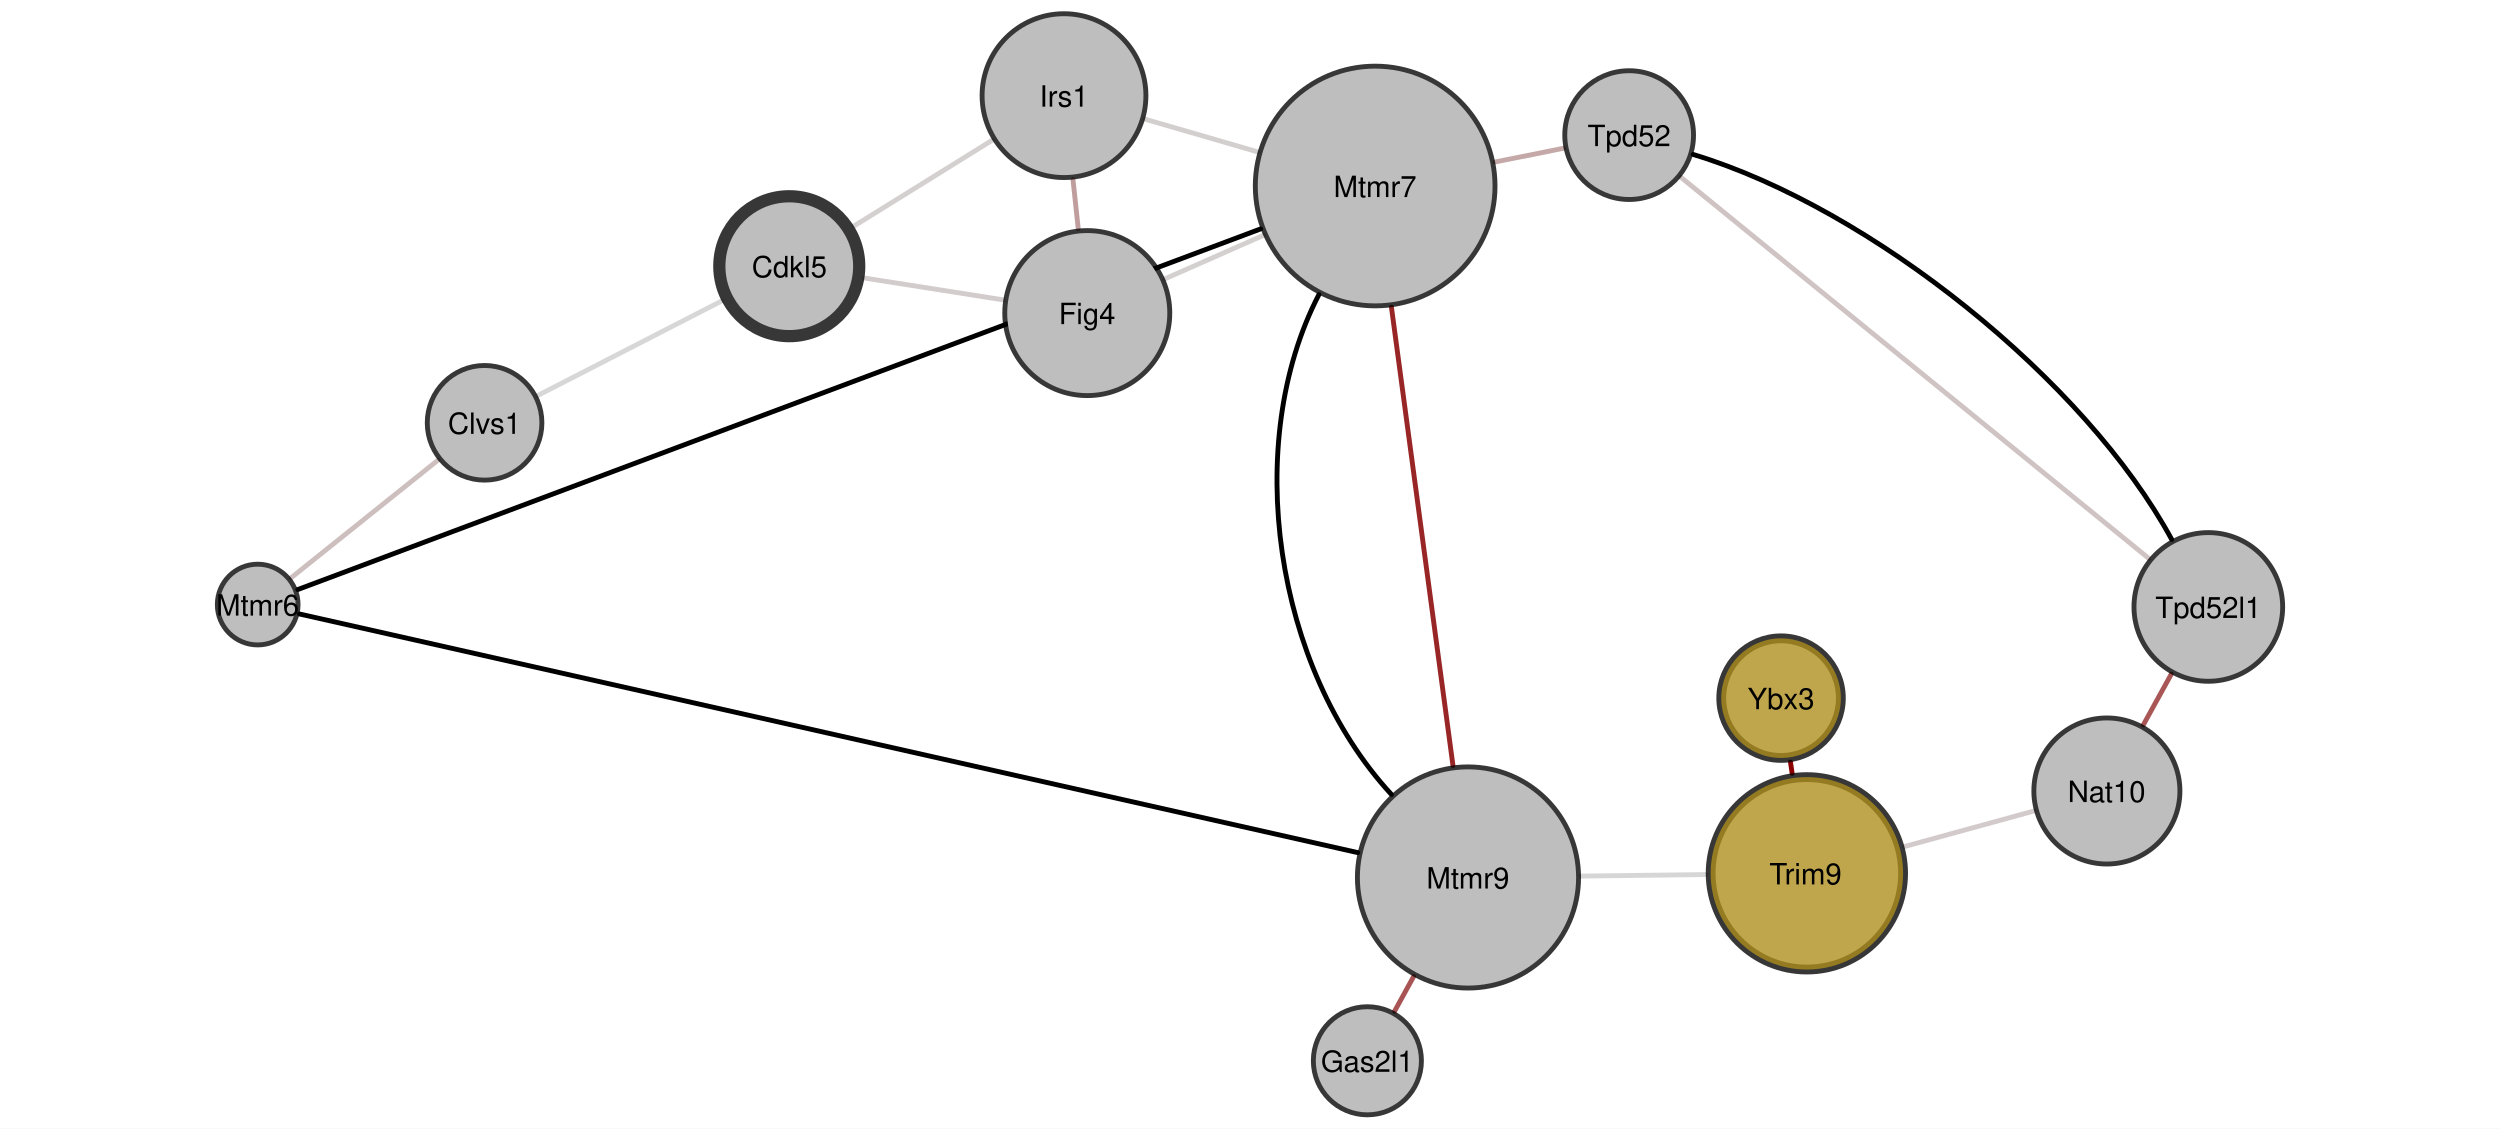
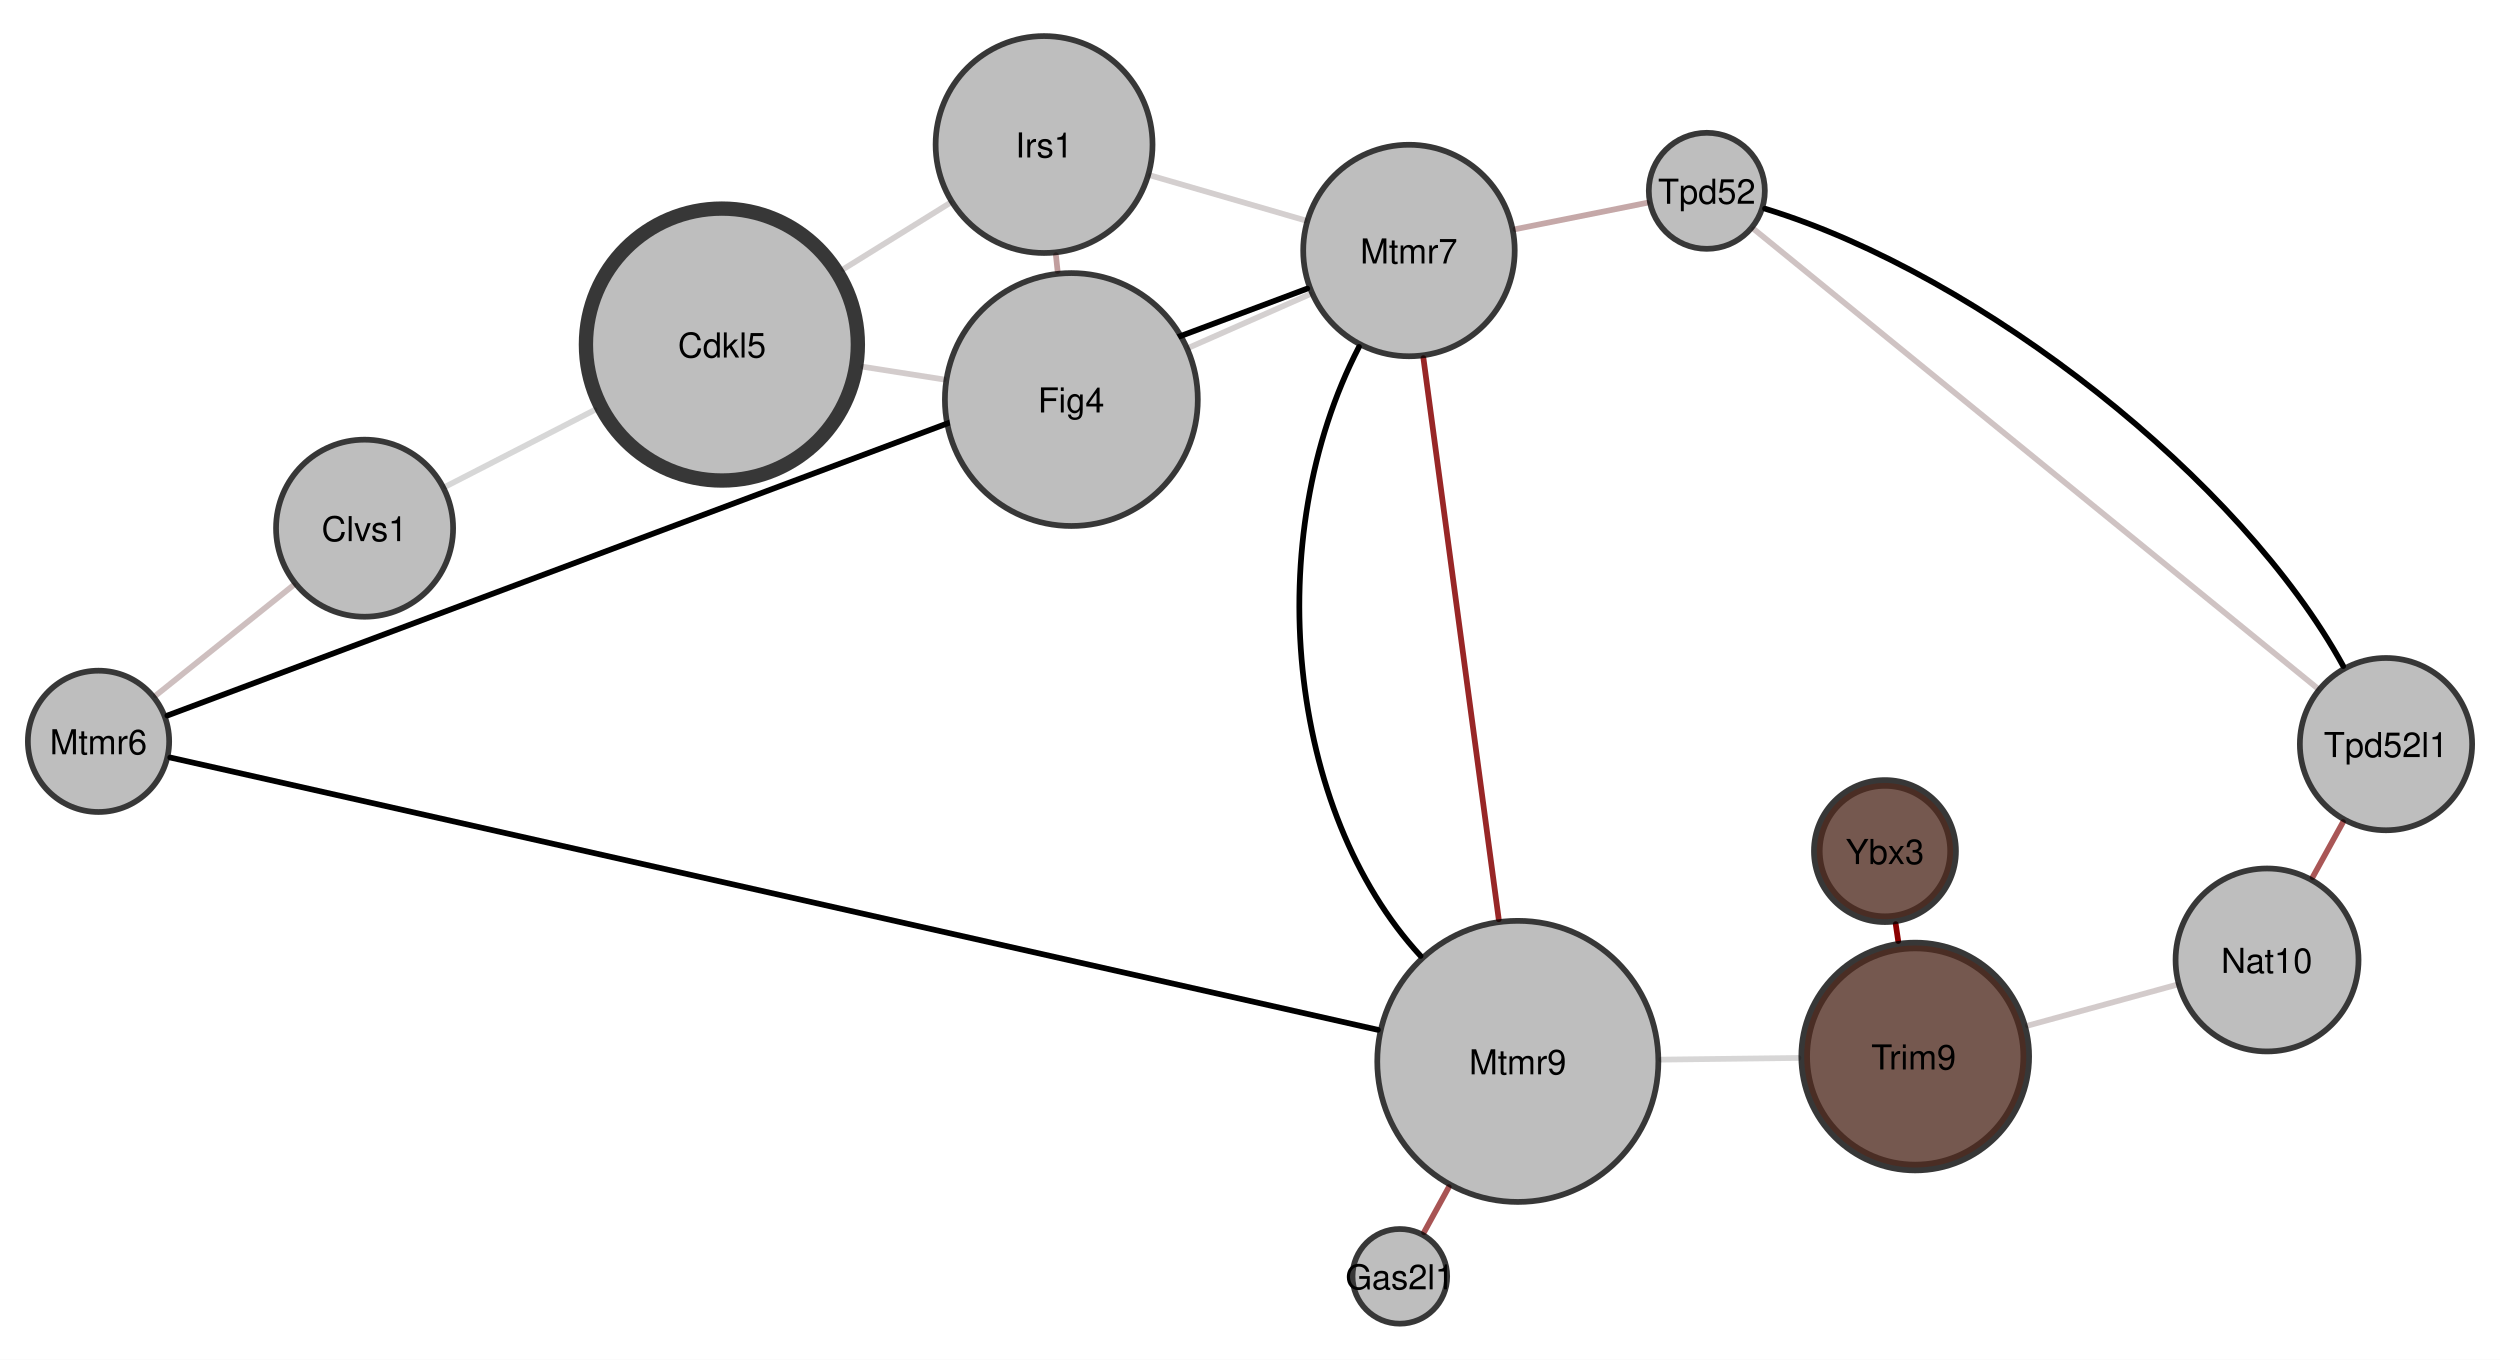
- <svg xmlns="http://www.w3.org/2000/svg" version="1.1" baseProfile="full" x="0px" y="0px" width="1513px" height="683px" viewBox="0 0 1513 683">
+ <svg xmlns="http://www.w3.org/2000/svg" version="1.1" baseProfile="full" x="0px" y="0px" width="877px" height="477px" viewBox="0 0 877 477">
  <g stroke-linejoin="miter" stroke-dashoffset="0" stroke-dasharray="none" stroke-width="1" stroke-miterlimit="10" stroke-linecap="square">
    <g fill-opacity="1" fill-rule="nonzero" stroke="none" fill="#ffffff">
-       <path d="M 0 0 L 1513 0 L 1513 683 L 0 683 L 0 0 z" />
-     </g>
-     <g transform="matrix(1.480284, 0, 0, 1.480284, 811.2319, 322.6673)">
+       <path d="M 0 0 L 877 0 L 877 477 L 0 477 L 0 0 z" />
+     </g>
+     <g transform="matrix(1.006212, 0, 0, 1.006212, 479.9776, 230.6885)">
      <g stroke-linejoin="round" stroke-width="2" stroke-linecap="round" fill="none" stroke-opacity="0.631" stroke="#bbb3b3">
-         <path d="M -33.818 -155.874 L -79.897 -169.257" />
-       </g>
-     </g>
-     <g transform="matrix(1.480284, 0, 0, 1.480284, 811.2319, 322.6673)">
+         <path d="M -22.165 -152.49 L -75.746 -168.051" />
+       </g>
+     </g>
+     <g transform="matrix(1.006212, 0, 0, 1.006212, 479.9776, 230.6885)">
      <g stroke-linejoin="round" stroke-width="2" stroke-linecap="round" fill="none" stroke-opacity="0.741" stroke="#ac7d7d">
-         <path d="M -107.199 -124.506 L -109.347 -144.584" />
-       </g>
-     </g>
-     <g transform="matrix(1.480284, 0, 0, 1.480284, 811.2319, 322.6673)">
+         <path d="M -108.3 -134.8 L -108.887 -140.286" />
+       </g>
+     </g>
+     <g transform="matrix(1.006212, 0, 0, 1.006212, 479.9776, 230.6885)">
      <g stroke-linejoin="round" stroke-width="2" stroke-linecap="round" fill="none" stroke-opacity="0.627" stroke="#bbb5b5">
-         <path d="M -198.918 -125.543 L -142.315 -160.685" />
-       </g>
-     </g>
-     <g transform="matrix(1.480284, 0, 0, 1.480284, 811.2319, 322.6673)">
+         <path d="M -182.941 -135.462 L -145.988 -158.405" />
+       </g>
+     </g>
+     <g transform="matrix(1.006212, 0, 0, 1.006212, 479.9776, 230.6885)">
+       <g stroke-linejoin="round" stroke-width="2" stroke-linecap="round" fill="none" stroke-opacity="0.639" stroke="#baafaf">
+         <path d="M -148.04 -96.979 L -176.04 -101.384" />
+       </g>
+     </g>
+     <g transform="matrix(1.006212, 0, 0, 1.006212, 479.9776, 230.6885)">
+       <g stroke-linejoin="round" stroke-width="2" stroke-linecap="round" fill="none" stroke-opacity="0.627" stroke="#bbb5b5">
+         <path d="M -20.443 -126.638 L -62.26 -108.178" />
+       </g>
+     </g>
+     <g transform="matrix(1.006212, 0, 0, 1.006212, 479.9776, 230.6885)">
+       <g stroke-linejoin="round" stroke-width="2" stroke-linecap="round" fill="none" stroke-opacity="0.671" stroke="#b6a0a0">
+         <path d="M -374.78 -25.192 L -422.663 13.166" />
+       </g>
+     </g>
+     <g transform="matrix(1.006212, 0, 0, 1.006212, 479.9776, 230.6885)">
      <g stroke-linejoin="round" stroke-width="2" stroke-linecap="round" fill="none" stroke-opacity="0.608" stroke="#bebebe">
-         <path d="M -328.177 -56.285 L -252.996 -94.925" />
-       </g>
-     </g>
-     <g transform="matrix(1.480284, 0, 0, 1.480284, 811.2319, 322.6673)">
-       <g stroke-linejoin="round" stroke-width="2" stroke-linecap="round" fill="none" stroke-opacity="0.639" stroke="#baafaf">
-         <path d="M -137.813 -95.37 L -194.618 -104.307" />
-       </g>
-     </g>
-     <g transform="matrix(1.480284, 0, 0, 1.480284, 811.2319, 322.6673)">
-       <g stroke-linejoin="round" stroke-width="2" stroke-linecap="round" fill="none" stroke-opacity="0.671" stroke="#b6a0a0">
-         <path d="M -368.98 -29.839 L -429.009 18.25" />
-       </g>
-     </g>
-     <g transform="matrix(1.480284, 0, 0, 1.480284, 811.2319, 322.6673)">
-       <g stroke-linejoin="round" stroke-width="2" stroke-linecap="round" fill="none" stroke-opacity="0.627" stroke="#bbb5b5">
-         <path d="M -31.543 -121.738 L -71.731 -103.997" />
-       </g>
-     </g>
-     <g transform="matrix(1.480284, 0, 0, 1.480284, 811.2319, 322.6673)">
-       <g stroke-linejoin="round" stroke-width="2" stroke-linecap="round" fill="none" stroke-opacity="1" stroke="#000000">
-         <path d="M -425.596 33.041 L 7.072 130.607" />
-       </g>
-     </g>
-     <g transform="matrix(1.480284, 0, 0, 1.480284, 811.2319, 322.6673)">
-       <g stroke-linejoin="round" stroke-width="2" stroke-linecap="round" fill="none" stroke-opacity="1" stroke="#000000">
-         <path d="M -426.279 23.053 L -32.625 -124.392" />
-       </g>
-     </g>
-     <g transform="matrix(1.480284, 0, 0, 1.480284, 811.2319, 322.6673)">
+         <path d="M -321.567 -59.683 L -269.722 -86.329" />
+       </g>
+     </g>
+     <g transform="matrix(1.006212, 0, 0, 1.006212, 479.9776, 230.6885)">
+       <g stroke-linejoin="round" stroke-width="2" stroke-linecap="round" fill="none" stroke-opacity="1" stroke="#000000">
+         <path d="M -3.222 -108.309 C -37.859 -41.463 -28.244 53.598 18.253 104.016" />
+       </g>
+     </g>
+     <g transform="matrix(1.006212, 0, 0, 1.006212, 479.9776, 230.6885)">
+       <g stroke-linejoin="round" stroke-width="2" stroke-linecap="round" fill="none" stroke-opacity="0.722" stroke="#af8787">
+         <path d="M 51.326 -149.37 L 97.228 -158.568" />
+       </g>
+     </g>
+     <g transform="matrix(1.006212, 0, 0, 1.006212, 479.9776, 230.6885)">
+       <g stroke-linejoin="round" stroke-width="2" stroke-linecap="round" fill="none" stroke-opacity="1" stroke="#000000">
+         <path d="M -418.664 20.201 L -21.262 -128.648" />
+       </g>
+     </g>
+     <g transform="matrix(1.006212, 0, 0, 1.006212, 479.9776, 230.6885)">
+       <g stroke-linejoin="round" stroke-width="2" stroke-linecap="round" fill="none" stroke-opacity="0.945" stroke="#921a1a">
+         <path d="M 45.497 91.216 L 19.237 -104.4" />
+       </g>
+     </g>
+     <g transform="matrix(1.006212, 0, 0, 1.006212, 479.9776, 230.6885)">
+       <g stroke-linejoin="round" stroke-width="2" stroke-linecap="round" fill="none" stroke-opacity="1" stroke="#000000">
+         <path d="M -417.664 34.83 L 3.374 129.773" />
+       </g>
+     </g>
+     <g transform="matrix(1.006212, 0, 0, 1.006212, 479.9776, 230.6885)">
      <g stroke-linejoin="round" stroke-width="2" stroke-linecap="round" fill="none" stroke-opacity="0.663" stroke="#b7a4a4">
-         <path d="M 139.221 -145.485 L 330.489 10.336" />
-       </g>
-     </g>
-     <g transform="matrix(1.480284, 0, 0, 1.480284, 811.2319, 322.6673)">
-       <g stroke-linejoin="round" stroke-width="2" stroke-linecap="round" fill="none" stroke-opacity="1" stroke="#000000">
-         <path d="M 339.857 2.571 C 304.639 -62.342 217.036 -132.814 144.191 -154.834" />
-       </g>
-     </g>
-     <g transform="matrix(1.480284, 0, 0, 1.480284, 811.2319, 322.6673)">
-       <g stroke-linejoin="round" stroke-width="2" stroke-linecap="round" fill="none" stroke-opacity="0.722" stroke="#af8787">
-         <path d="M 63.224 -151.754 L 91.256 -157.371" />
-       </g>
-     </g>
-     <g transform="matrix(1.480284, 0, 0, 1.480284, 811.2319, 322.6673)">
-       <g stroke-linejoin="round" stroke-width="2" stroke-linecap="round" fill="none" stroke-opacity="1" stroke="#000000">
-         <path d="M -8.805 -97.535 C -40.358 -36.639 -27.094 54.845 20.822 106.802" />
-       </g>
-     </g>
-     <g transform="matrix(1.480284, 0, 0, 1.480284, 811.2319, 322.6673)">
-       <g stroke-linejoin="round" stroke-width="2" stroke-linecap="round" fill="none" stroke-opacity="0.945" stroke="#921a1a">
-         <path d="M 46.001 94.973 L 20.851 -92.374" />
-       </g>
-     </g>
-     <g transform="matrix(1.480284, 0, 0, 1.480284, 811.2319, 322.6673)">
+         <path d="M 134.499 -149.331 L 330.771 10.566" />
+       </g>
+     </g>
+     <g transform="matrix(1.006212, 0, 0, 1.006212, 479.9776, 230.6885)">
+       <g stroke-linejoin="round" stroke-width="2" stroke-linecap="round" fill="none" stroke-opacity="1" stroke="#000000">
+         <path d="M 339.919 2.951 C 304.413 -61.86 214.161 -133.255 138.335 -156.514" />
+       </g>
+     </g>
+     <g transform="matrix(1.006212, 0, 0, 1.006212, 479.9776, 230.6885)">
+       <g stroke-linejoin="round" stroke-width="2" stroke-linecap="round" fill="none" stroke-opacity="0.643" stroke="#baaeae">
+         <path d="M 281.639 114.115 L 229.95 128.301" />
+       </g>
+     </g>
+     <g transform="matrix(1.006212, 0, 0, 1.006212, 479.9776, 230.6885)">
+       <g stroke-linejoin="round" stroke-width="2" stroke-linecap="round" fill="none" stroke-opacity="0.875" stroke="#9c3e3e">
+         <path d="M 329.233 76.604 L 339.851 57.338" />
+       </g>
+     </g>
+     <g transform="matrix(1.006212, 0, 0, 1.006212, 479.9776, 230.6885)">
      <g stroke-linejoin="round" stroke-width="2" stroke-linecap="round" fill="none" stroke-opacity="0.875" stroke="#9b3c3c">
-         <path d="M 29.915 181.28 L 22.129 195.466" />
-       </g>
-     </g>
-     <g transform="matrix(1.480284, 0, 0, 1.480284, 811.2319, 322.6673)">
+         <path d="M 28.091 184.603 L 19.437 200.371" />
+       </g>
+     </g>
+     <g transform="matrix(1.006212, 0, 0, 1.006212, 479.9776, 230.6885)">
      <g stroke-linejoin="round" stroke-width="2" stroke-linecap="round" fill="none" stroke-opacity="0.612" stroke="#bdbcbc">
-         <path d="M 98.356 140.205 L 149.362 139.579" />
-       </g>
-     </g>
-     <g transform="matrix(1.480284, 0, 0, 1.480284, 811.2319, 322.6673)">
+         <path d="M 102.146 140.158 L 150 139.572" />
+       </g>
+     </g>
+     <g transform="matrix(1.006212, 0, 0, 1.006212, 479.9776, 230.6885)">
      <g stroke-linejoin="round" stroke-width="2" stroke-linecap="round" fill="none" stroke-opacity="1" stroke="#8b0000">
-         <path d="M 184 93.615 L 184.672 98.174" />
-       </g>
-     </g>
-     <g transform="matrix(1.480284, 0, 0, 1.480284, 811.2319, 322.6673)">
-       <g stroke-linejoin="round" stroke-width="2" stroke-linecap="round" fill="none" stroke-opacity="0.643" stroke="#baaeae">
-         <path d="M 283.601 113.576 L 230.565 128.132" />
-       </g>
-     </g>
-     <g transform="matrix(1.480284, 0, 0, 1.480284, 811.2319, 322.6673)">
-       <g stroke-linejoin="round" stroke-width="2" stroke-linecap="round" fill="none" stroke-opacity="0.875" stroke="#9c3e3e">
-         <path d="M 328.25 78.387 L 339.675 57.656" />
-       </g>
-     </g>
-     <g transform="matrix(1.480284, 0, 0, 1.480284, 811.2319, 322.6673)">
-       <g stroke-linejoin="round" stroke-width="4" stroke-linecap="round" fill="none" stroke-opacity="0.784" stroke="#000000">
-         <path d="M -80.529 -178.876 C -80.529 -160.934 -95.073 -146.389 -113.016 -146.389 C -130.958 -146.389 -145.503 -160.934 -145.503 -178.876 C -145.503 -196.818 -130.958 -211.363 -113.016 -211.363 C -95.073 -211.363 -80.529 -196.818 -80.529 -178.876 z" />
-       </g>
-     </g>
-     <g transform="matrix(1.480284, 0, 0, 1.480284, 811.2319, 322.6673)">
-       <g fill-opacity="1" fill-rule="nonzero" stroke="none" fill="#bebebe">
-         <path d="M -80.529 -178.876 C -80.529 -160.934 -95.073 -146.389 -113.016 -146.389 C -130.958 -146.389 -145.503 -160.934 -145.503 -178.876 C -145.503 -196.818 -130.958 -211.363 -113.016 -211.363 C -95.073 -211.363 -80.529 -196.818 -80.529 -178.876 z" />
-       </g>
-     </g>
-     <g transform="matrix(1.480284, 0, 0, 1.480284, 629.1311, 64.56788)">
+         <path d="M 183.898 92.921 L 184.765 98.805" />
+       </g>
+     </g>
+     <g transform="matrix(1.006212, 0, 0, 1.006212, 479.9776, 230.6885)">
+       <g stroke-linejoin="round" stroke-width="4" stroke-linecap="round" fill="none" stroke-opacity="0.784" stroke="#000000">
+         <path d="M -76.206 -178.876 C -76.206 -158.546 -92.686 -142.066 -113.016 -142.066 C -133.345 -142.066 -149.825 -158.546 -149.825 -178.876 C -149.825 -199.205 -133.345 -215.686 -113.016 -215.686 C -92.686 -215.686 -76.206 -199.205 -76.206 -178.876 z" />
+       </g>
+     </g>
+     <g transform="matrix(1.006212, 0, 0, 1.006212, 479.9776, 230.6885)">
+       <g fill-opacity="1" fill-rule="nonzero" stroke="none" fill="#bebebe">
+         <path d="M -76.206 -178.876 C -76.206 -158.546 -92.686 -142.066 -113.016 -142.066 C -133.345 -142.066 -149.825 -158.546 -149.825 -178.876 C -149.825 -199.205 -133.345 -215.686 -113.016 -215.686 C -92.686 -215.686 -76.206 -199.205 -76.206 -178.876 z" />
+       </g>
+     </g>
+     <g transform="matrix(1.006212, 0, 0, 1.006212, 356.1959, 55.24723)">
      <text fill-opacity="1" font-style="normal" font-family="Helvetica" font-weight="normal" stroke="none" fill="#000000" font-size="12" x="0" y="0">Irs1</text>
    </g>
-     <g transform="matrix(1.480284, 0, 0, 1.480284, 811.2319, 322.6673)">
+     <g transform="matrix(1.006212, 0, 0, 1.006212, 479.9776, 230.6885)">
+       <g stroke-linejoin="round" stroke-width="4" stroke-linecap="round" fill="none" stroke-opacity="0.784" stroke="#000000">
+         <path d="M -60.421 -89.972 C -60.421 -66.178 -79.71 -46.888 -103.504 -46.888 C -127.299 -46.888 -146.588 -66.178 -146.588 -89.972 C -146.588 -113.767 -127.299 -133.056 -103.504 -133.056 C -79.71 -133.056 -60.421 -113.767 -60.421 -89.972 z" />
+       </g>
+     </g>
+     <g transform="matrix(1.006212, 0, 0, 1.006212, 479.9776, 230.6885)">
+       <g fill-opacity="1" fill-rule="nonzero" stroke="none" fill="#bebebe">
+         <path d="M -60.421 -89.972 C -60.421 -66.178 -79.71 -46.888 -103.504 -46.888 C -127.299 -46.888 -146.588 -66.178 -146.588 -89.972 C -146.588 -113.767 -127.299 -133.056 -103.504 -133.056 C -79.71 -133.056 -60.421 -113.767 -60.421 -89.972 z" />
+       </g>
+     </g>
+     <g transform="matrix(1.006212, 0, 0, 1.006212, 364.0859, 144.7031)">
+       <text fill-opacity="1" font-style="normal" font-family="Helvetica" font-weight="normal" stroke="none" fill="#000000" font-size="12" x="0" y="0">Fig4</text>
+     </g>
+     <g transform="matrix(1.006212, 0, 0, 1.006212, 479.9776, 230.6885)">
+       <g stroke-linejoin="round" stroke-width="4" stroke-linecap="round" fill="none" stroke-opacity="0.784" stroke="#000000">
+         <path d="M -320.043 -45.116 C -320.043 -28.621 -333.414 -15.249 -349.909 -15.249 C -366.404 -15.249 -379.776 -28.621 -379.776 -45.116 C -379.776 -61.611 -366.404 -74.982 -349.909 -74.982 C -333.414 -74.982 -320.043 -61.611 -320.043 -45.116 z" />
+       </g>
+     </g>
+     <g transform="matrix(1.006212, 0, 0, 1.006212, 479.9776, 230.6885)">
+       <g fill-opacity="1" fill-rule="nonzero" stroke="none" fill="#bebebe">
+         <path d="M -320.043 -45.116 C -320.043 -28.621 -333.414 -15.249 -349.909 -15.249 C -366.404 -15.249 -379.776 -28.621 -379.776 -45.116 C -379.776 -61.611 -366.404 -74.982 -349.909 -74.982 C -333.414 -74.982 -320.043 -61.611 -320.043 -45.116 z" />
+       </g>
+     </g>
+     <g transform="matrix(1.006212, 0, 0, 1.006212, 112.7983, 189.838)">
+       <text fill-opacity="1" font-style="normal" font-family="Helvetica" font-weight="normal" stroke="none" fill="#000000" font-size="12" x="0" y="0">Clvs1</text>
+     </g>
+     <g transform="matrix(1.006212, 0, 0, 1.006212, 479.9776, 230.6885)">
+       <g stroke-linejoin="round" stroke-width="4" stroke-linecap="round" fill="none" stroke-opacity="0.784" stroke="#000000">
+         <path d="M 50.064 -141.929 C 50.064 -122.121 34.007 -106.063 14.198 -106.063 C -5.61 -106.063 -21.668 -122.121 -21.668 -141.929 C -21.668 -161.738 -5.61 -177.795 14.198 -177.795 C 34.007 -177.795 50.064 -161.738 50.064 -141.929 z" />
+       </g>
+     </g>
+     <g transform="matrix(1.006212, 0, 0, 1.006212, 479.9776, 230.6885)">
+       <g fill-opacity="1" fill-rule="nonzero" stroke="none" fill="#bebebe">
+         <path d="M 50.064 -141.929 C 50.064 -122.121 34.007 -106.063 14.198 -106.063 C -5.61 -106.063 -21.668 -122.121 -21.668 -141.929 C -21.668 -161.738 -5.61 -177.795 14.198 -177.795 C 34.007 -177.795 50.064 -161.738 50.064 -141.929 z" />
+       </g>
+     </g>
+     <g transform="matrix(1.006212, 0, 0, 1.006212, 477.1605, 92.42297)">
+       <text fill-opacity="1" font-style="normal" font-family="Helvetica" font-weight="normal" stroke="none" fill="#000000" font-size="12" x="0" y="0">Mtmr7</text>
+     </g>
+     <g transform="matrix(1.006212, 0, 0, 1.006212, 479.9776, 230.6885)">
+       <g stroke-linejoin="round" stroke-width="4" stroke-linecap="round" fill="none" stroke-opacity="0.784" stroke="#000000">
+         <path d="M -419.036 29.191 C -419.036 42.243 -429.616 52.823 -442.667 52.823 C -455.718 52.823 -466.298 42.243 -466.298 29.191 C -466.298 16.14 -455.718 5.56 -442.667 5.56 C -429.616 5.56 -419.036 16.14 -419.036 29.191 z" />
+       </g>
+     </g>
+     <g transform="matrix(1.006212, 0, 0, 1.006212, 479.9776, 230.6885)">
+       <g fill-opacity="1" fill-rule="nonzero" stroke="none" fill="#bebebe">
+         <path d="M -419.036 29.191 C -419.036 42.243 -429.616 52.823 -442.667 52.823 C -455.718 52.823 -466.298 42.243 -466.298 29.191 C -466.298 16.14 -455.718 5.56 -442.667 5.56 C -429.616 5.56 -419.036 16.14 -419.036 29.191 z" />
+       </g>
+     </g>
+     <g transform="matrix(1.006212, 0, 0, 1.006212, 17.45684, 264.6068)">
+       <text fill-opacity="1" font-style="normal" font-family="Helvetica" font-weight="normal" stroke="none" fill="#000000" font-size="12" x="0" y="0">Mtmr6</text>
+     </g>
+     <g transform="matrix(1.006212, 0, 0, 1.006212, 479.9776, 230.6885)">
+       <g stroke-linejoin="round" stroke-width="4" stroke-linecap="round" fill="none" stroke-opacity="0.784" stroke="#000000">
+         <path d="M 137.269 -162.739 C 137.269 -152.12 128.66 -143.511 118.041 -143.511 C 107.422 -143.511 98.814 -152.12 98.814 -162.739 C 98.814 -173.358 107.422 -181.966 118.041 -181.966 C 128.66 -181.966 137.269 -173.358 137.269 -162.739 z" />
+       </g>
+     </g>
+     <g transform="matrix(1.006212, 0, 0, 1.006212, 479.9776, 230.6885)">
+       <g fill-opacity="1" fill-rule="nonzero" stroke="none" fill="#bebebe">
+         <path d="M 137.269 -162.739 C 137.269 -152.12 128.66 -143.511 118.041 -143.511 C 107.422 -143.511 98.814 -152.12 98.814 -162.739 C 98.814 -173.358 107.422 -181.966 118.041 -181.966 C 128.66 -181.966 137.269 -173.358 137.269 -162.739 z" />
+       </g>
+     </g>
+     <g transform="matrix(1.006212, 0, 0, 1.006212, 581.6338, 71.4844)">
+       <text fill-opacity="1" font-style="normal" font-family="Helvetica" font-weight="normal" stroke="none" fill="#000000" font-size="12" x="0" y="0">Tpd52</text>
+     </g>
+     <g transform="matrix(1.006212, 0, 0, 1.006212, 479.9776, 230.6885)">
      <g stroke-linejoin="round" stroke-width="10" stroke-linecap="round" fill="none" stroke-opacity="0.784" stroke="#000000">
-         <path d="M -199.24 -109.14 C -199.24 -94.727 -210.924 -83.043 -225.337 -83.043 C -239.751 -83.043 -251.435 -94.727 -251.435 -109.14 C -251.435 -123.553 -239.751 -135.237 -225.337 -135.237 C -210.924 -135.237 -199.24 -123.553 -199.24 -109.14 z" />
-       </g>
-     </g>
-     <g transform="matrix(1.480284, 0, 0, 1.480284, 811.2319, 322.6673)">
-       <g fill-opacity="1" fill-rule="nonzero" stroke="none" fill="#bebebe">
-         <path d="M -199.24 -109.14 C -199.24 -94.727 -210.924 -83.043 -225.337 -83.043 C -239.751 -83.043 -251.435 -94.727 -251.435 -109.14 C -251.435 -123.553 -239.751 -135.237 -225.337 -135.237 C -210.924 -135.237 -199.24 -123.553 -199.24 -109.14 z" />
-       </g>
-     </g>
-     <g transform="matrix(1.480284, 0, 0, 1.480284, 454.9612, 167.7964)">
+         <path d="M -180.434 -109.14 C -180.434 -84.341 -200.538 -64.237 -225.337 -64.237 C -250.137 -64.237 -270.241 -84.341 -270.241 -109.14 C -270.241 -133.939 -250.137 -154.043 -225.337 -154.043 C -200.538 -154.043 -180.434 -133.939 -180.434 -109.14 z" />
+       </g>
+     </g>
+     <g transform="matrix(1.006212, 0, 0, 1.006212, 479.9776, 230.6885)">
+       <g fill-opacity="1" fill-rule="nonzero" stroke="none" fill="#bebebe">
+         <path d="M -180.434 -109.14 C -180.434 -84.341 -200.538 -64.237 -225.337 -64.237 C -250.137 -64.237 -270.241 -84.341 -270.241 -109.14 C -270.241 -133.939 -250.137 -154.043 -225.337 -154.043 C -200.538 -154.043 -180.434 -133.939 -180.434 -109.14 z" />
+       </g>
+     </g>
+     <g transform="matrix(1.006212, 0, 0, 1.006212, 237.8052, 125.4161)">
      <text fill-opacity="1" font-style="normal" font-family="Helvetica" font-weight="normal" stroke="none" fill="#000000" font-size="12" x="0" y="0">Cdkl5</text>
    </g>
-     <g transform="matrix(1.480284, 0, 0, 1.480284, 811.2319, 322.6673)">
-       <g stroke-linejoin="round" stroke-width="4" stroke-linecap="round" fill="none" stroke-opacity="0.784" stroke="#000000">
-         <path d="M -327.474 -45.116 C -327.474 -32.725 -337.519 -22.681 -349.909 -22.681 C -362.3 -22.681 -372.344 -32.725 -372.344 -45.116 C -372.344 -57.506 -362.3 -67.551 -349.909 -67.551 C -337.519 -67.551 -327.474 -57.506 -327.474 -45.116 z" />
-       </g>
-     </g>
-     <g transform="matrix(1.480284, 0, 0, 1.480284, 811.2319, 322.6673)">
-       <g fill-opacity="1" fill-rule="nonzero" stroke="none" fill="#bebebe">
-         <path d="M -327.474 -45.116 C -327.474 -32.725 -337.519 -22.681 -349.909 -22.681 C -362.3 -22.681 -372.344 -32.725 -372.344 -45.116 C -372.344 -57.506 -362.3 -67.551 -349.909 -67.551 C -337.519 -67.551 -327.474 -57.506 -327.474 -45.116 z" />
-       </g>
-     </g>
-     <g transform="matrix(1.480284, 0, 0, 1.480284, 271.058, 262.5703)">
-       <text fill-opacity="1" font-style="normal" font-family="Helvetica" font-weight="normal" stroke="none" fill="#000000" font-size="12" x="0" y="0">Clvs1</text>
-     </g>
-     <g transform="matrix(1.480284, 0, 0, 1.480284, 811.2319, 322.6673)">
-       <g stroke-linejoin="round" stroke-width="4" stroke-linecap="round" fill="none" stroke-opacity="0.784" stroke="#000000">
-         <path d="M -70.774 -89.972 C -70.774 -71.895 -85.428 -57.241 -103.504 -57.241 C -121.581 -57.241 -136.235 -71.895 -136.235 -89.972 C -136.235 -108.049 -121.581 -122.703 -103.504 -122.703 C -85.428 -122.703 -70.774 -108.049 -70.774 -89.972 z" />
-       </g>
-     </g>
-     <g transform="matrix(1.480284, 0, 0, 1.480284, 811.2319, 322.6673)">
-       <g fill-opacity="1" fill-rule="nonzero" stroke="none" fill="#bebebe">
-         <path d="M -70.774 -89.972 C -70.774 -71.895 -85.428 -57.241 -103.504 -57.241 C -121.581 -57.241 -136.235 -71.895 -136.235 -89.972 C -136.235 -108.049 -121.581 -122.703 -103.504 -122.703 C -85.428 -122.703 -70.774 -108.049 -70.774 -89.972 z" />
-       </g>
-     </g>
-     <g transform="matrix(1.480284, 0, 0, 1.480284, 640.7385, 196.1704)">
-       <text fill-opacity="1" font-style="normal" font-family="Helvetica" font-weight="normal" stroke="none" fill="#000000" font-size="12" x="0" y="0">Fig4</text>
-     </g>
-     <g transform="matrix(1.480284, 0, 0, 1.480284, 811.2319, 322.6673)">
-       <g stroke-linejoin="round" stroke-width="4" stroke-linecap="round" fill="none" stroke-opacity="0.784" stroke="#000000">
-         <path d="M -427.167 29.191 C -427.167 37.752 -434.107 44.691 -442.667 44.691 C -451.227 44.691 -458.167 37.752 -458.167 29.191 C -458.167 20.631 -451.227 13.691 -442.667 13.691 C -434.107 13.691 -427.167 20.631 -427.167 29.191 z" />
-       </g>
-     </g>
-     <g transform="matrix(1.480284, 0, 0, 1.480284, 811.2319, 322.6673)">
-       <g fill-opacity="1" fill-rule="nonzero" stroke="none" fill="#bebebe">
-         <path d="M -427.167 29.191 C -427.167 37.752 -434.107 44.691 -442.667 44.691 C -451.227 44.691 -458.167 37.752 -458.167 29.191 C -458.167 20.631 -451.227 13.691 -442.667 13.691 C -434.107 13.691 -427.167 20.631 -427.167 29.191 z" />
-       </g>
-     </g>
-     <g transform="matrix(1.480284, 0, 0, 1.480284, 130.7969, 372.5661)">
-       <text fill-opacity="1" font-style="normal" font-family="Helvetica" font-weight="normal" stroke="none" fill="#000000" font-size="12" x="0" y="0">Mtmr6</text>
-     </g>
-     <g transform="matrix(1.480284, 0, 0, 1.480284, 811.2319, 322.6673)">
-       <g stroke-linejoin="round" stroke-width="4" stroke-linecap="round" fill="none" stroke-opacity="0.784" stroke="#000000">
-         <path d="M 143.359 -162.739 C 143.359 -148.756 132.024 -137.421 118.041 -137.421 C 104.059 -137.421 92.723 -148.756 92.723 -162.739 C 92.723 -176.721 104.059 -188.057 118.041 -188.057 C 132.024 -188.057 143.359 -176.721 143.359 -162.739 z" />
-       </g>
-     </g>
-     <g transform="matrix(1.480284, 0, 0, 1.480284, 811.2319, 322.6673)">
-       <g fill-opacity="1" fill-rule="nonzero" stroke="none" fill="#bebebe">
-         <path d="M 143.359 -162.739 C 143.359 -148.756 132.024 -137.421 118.041 -137.421 C 104.059 -137.421 92.723 -148.756 92.723 -162.739 C 92.723 -176.721 104.059 -188.057 118.041 -188.057 C 132.024 -188.057 143.359 -176.721 143.359 -162.739 z" />
-       </g>
-     </g>
-     <g transform="matrix(1.480284, 0, 0, 1.480284, 960.783, 88.45511)">
-       <text fill-opacity="1" font-style="normal" font-family="Helvetica" font-weight="normal" stroke="none" fill="#000000" font-size="12" x="0" y="0">Tpd52</text>
-     </g>
-     <g transform="matrix(1.480284, 0, 0, 1.480284, 811.2319, 322.6673)">
-       <g stroke-linejoin="round" stroke-width="4" stroke-linecap="round" fill="none" stroke-opacity="0.784" stroke="#000000">
-         <path d="M 62.198 -141.929 C 62.198 -115.42 40.708 -93.929 14.198 -93.929 C -12.311 -93.929 -33.802 -115.42 -33.802 -141.929 C -33.802 -168.439 -12.311 -189.929 14.198 -189.929 C 40.708 -189.929 62.198 -168.439 62.198 -141.929 z" />
-       </g>
-     </g>
-     <g transform="matrix(1.480284, 0, 0, 1.480284, 811.2319, 322.6673)">
-       <g fill-opacity="1" fill-rule="nonzero" stroke="none" fill="#bebebe">
-         <path d="M 62.198 -141.929 C 62.198 -115.42 40.708 -93.929 14.198 -93.929 C -12.311 -93.929 -33.802 -115.42 -33.802 -141.929 C -33.802 -168.439 -12.311 -189.929 14.198 -189.929 C 40.708 -189.929 62.198 -168.439 62.198 -141.929 z" />
-       </g>
-     </g>
-     <g transform="matrix(1.480284, 0, 0, 1.480284, 807.0876, 119.2588)">
-       <text fill-opacity="1" font-style="normal" font-family="Helvetica" font-weight="normal" stroke="none" fill="#000000" font-size="12" x="0" y="0">Mtmr7</text>
-     </g>
-     <g transform="matrix(1.480284, 0, 0, 1.480284, 811.2319, 322.6673)">
-       <g stroke-linejoin="round" stroke-width="4" stroke-linecap="round" fill="none" stroke-opacity="0.784" stroke="#000000">
-         <path d="M 32.111 215.712 C 32.111 227.363 22.667 236.807 11.016 236.807 C -0.634 236.807 -10.079 227.363 -10.079 215.712 C -10.079 204.062 -0.634 194.617 11.016 194.617 C 22.667 194.617 32.111 204.062 32.111 215.712 z" />
-       </g>
-     </g>
-     <g transform="matrix(1.480284, 0, 0, 1.480284, 811.2319, 322.6673)">
-       <g fill-opacity="1" fill-rule="nonzero" stroke="none" fill="#bebebe">
-         <path d="M 32.111 215.712 C 32.111 227.363 22.667 236.807 11.016 236.807 C -0.634 236.807 -10.079 227.363 -10.079 215.712 C -10.079 204.062 -0.634 194.617 11.016 194.617 C 22.667 194.617 32.111 204.062 32.111 215.712 z" />
-       </g>
-     </g>
-     <g transform="matrix(1.480284, 0, 0, 1.480284, 799.3979, 648.67)">
+     <g transform="matrix(1.006212, 0, 0, 1.006212, 479.9776, 230.6885)">
+       <g stroke-linejoin="round" stroke-width="4" stroke-linecap="round" fill="none" stroke-opacity="0.784" stroke="#000000">
+         <path d="M 344.248 105.41 C 344.248 122.471 330.418 136.301 313.357 136.301 C 296.296 136.301 282.466 122.471 282.466 105.41 C 282.466 88.35 296.296 74.519 313.357 74.519 C 330.418 74.519 344.248 88.35 344.248 105.41 z" />
+       </g>
+     </g>
+     <g transform="matrix(1.006212, 0, 0, 1.006212, 479.9776, 230.6885)">
+       <g fill-opacity="1" fill-rule="nonzero" stroke="none" fill="#bebebe">
+         <path d="M 344.248 105.41 C 344.248 122.471 330.418 136.301 313.357 136.301 C 296.296 136.301 282.466 122.471 282.466 105.41 C 282.466 88.35 296.296 74.519 313.357 74.519 C 330.418 74.519 344.248 88.35 344.248 105.41 z" />
+       </g>
+     </g>
+     <g transform="matrix(1.006212, 0, 0, 1.006212, 779.1711, 341.2992)">
+       <text fill-opacity="1" font-style="normal" font-family="Helvetica" font-weight="normal" stroke="none" fill="#000000" font-size="12" x="0" y="0">Nat10</text>
+     </g>
+     <g transform="matrix(1.006212, 0, 0, 1.006212, 479.9776, 230.6885)">
+       <g stroke-linejoin="round" stroke-width="4" stroke-linecap="round" fill="none" stroke-opacity="0.784" stroke="#000000">
+         <path d="M 383.855 30.163 C 383.855 46.195 370.859 59.191 354.827 59.191 C 338.795 59.191 325.799 46.195 325.799 30.163 C 325.799 14.131 338.795 1.135 354.827 1.135 C 370.859 1.135 383.855 14.131 383.855 30.163 z" />
+       </g>
+     </g>
+     <g transform="matrix(1.006212, 0, 0, 1.006212, 479.9776, 230.6885)">
+       <g fill-opacity="1" fill-rule="nonzero" stroke="none" fill="#bebebe">
+         <path d="M 383.855 30.163 C 383.855 46.195 370.859 59.191 354.827 59.191 C 338.795 59.191 325.799 46.195 325.799 30.163 C 325.799 14.131 338.795 1.135 354.827 1.135 C 370.859 1.135 383.855 14.131 383.855 30.163 z" />
+       </g>
+     </g>
+     <g transform="matrix(1.006212, 0, 0, 1.006212, 815.1918, 265.5848)">
+       <text fill-opacity="1" font-style="normal" font-family="Helvetica" font-weight="normal" stroke="none" fill="#000000" font-size="12" x="0" y="0">Tpd52l1</text>
+     </g>
+     <g transform="matrix(1.006212, 0, 0, 1.006212, 479.9776, 230.6885)">
+       <g stroke-linejoin="round" stroke-width="4" stroke-linecap="round" fill="none" stroke-opacity="0.784" stroke="#000000">
+         <path d="M 100.15 140.772 C 100.15 167.281 78.659 188.772 52.15 188.772 C 25.64 188.772 4.15 167.281 4.15 140.772 C 4.15 114.262 25.64 92.772 52.15 92.772 C 78.659 92.772 100.15 114.262 100.15 140.772 z" />
+       </g>
+     </g>
+     <g transform="matrix(1.006212, 0, 0, 1.006212, 479.9776, 230.6885)">
+       <g fill-opacity="1" fill-rule="nonzero" stroke="none" fill="#bebebe">
+         <path d="M 100.15 140.772 C 100.15 167.281 78.659 188.772 52.15 188.772 C 25.64 188.772 4.15 167.281 4.15 140.772 C 4.15 114.262 25.64 92.772 52.15 92.772 C 78.659 92.772 100.15 114.262 100.15 140.772 z" />
+       </g>
+     </g>
+     <g transform="matrix(1.006212, 0, 0, 1.006212, 515.3475, 376.8802)">
+       <text fill-opacity="1" font-style="normal" font-family="Helvetica" font-weight="normal" stroke="none" fill="#000000" font-size="12" x="0" y="0">Mtmr9</text>
+     </g>
+     <g transform="matrix(1.006212, 0, 0, 1.006212, 479.9776, 230.6885)">
+       <g stroke-linejoin="round" stroke-width="4" stroke-linecap="round" fill="none" stroke-opacity="0.784" stroke="#000000">
+         <path d="M 229.401 139.072 C 229.401 160.447 212.074 177.774 190.699 177.774 C 169.325 177.774 151.997 160.447 151.997 139.072 C 151.997 117.698 169.325 100.371 190.699 100.371 C 212.074 100.371 229.401 117.698 229.401 139.072 z" />
+       </g>
+     </g>
+     <g transform="matrix(1.006212, 0, 0, 1.006212, 479.9776, 230.6885)">
+       <g fill-opacity="0.784" fill-rule="nonzero" stroke="none" fill="#502a1f">
+         <path d="M 229.401 139.072 C 229.401 160.447 212.074 177.774 190.699 177.774 C 169.325 177.774 151.997 160.447 151.997 139.072 C 151.997 117.698 169.325 100.371 190.699 100.371 C 212.074 100.371 229.401 117.698 229.401 139.072 z" />
+       </g>
+     </g>
+     <g transform="matrix(1.006212, 0, 0, 1.006212, 656.4353, 375.1706)">
+       <text fill-opacity="1" font-style="normal" font-family="Helvetica" font-weight="normal" stroke="none" fill="#000000" font-size="12" x="0" y="0">Trim9</text>
+     </g>
+     <g transform="matrix(1.006212, 0, 0, 1.006212, 479.9776, 230.6885)">
+       <g stroke-linejoin="round" stroke-width="4" stroke-linecap="round" fill="none" stroke-opacity="0.784" stroke="#000000">
+         <path d="M 203.89 67.451 C 203.89 80.565 193.259 91.196 180.144 91.196 C 167.03 91.196 156.399 80.565 156.399 67.451 C 156.399 54.336 167.03 43.705 180.144 43.705 C 193.259 43.705 203.89 54.336 203.89 67.451 z" />
+       </g>
+     </g>
+     <g transform="matrix(1.006212, 0, 0, 1.006212, 479.9776, 230.6885)">
+       <g fill-opacity="0.784" fill-rule="nonzero" stroke="none" fill="#502a1f">
+         <path d="M 203.89 67.451 C 203.89 80.565 193.259 91.196 180.144 91.196 C 167.03 91.196 156.399 80.565 156.399 67.451 C 156.399 54.336 167.03 43.705 180.144 43.705 C 193.259 43.705 203.89 54.336 203.89 67.451 z" />
+       </g>
+     </g>
+     <g transform="matrix(1.006212, 0, 0, 1.006212, 647.4804, 303.1038)">
+       <text fill-opacity="1" font-style="normal" font-family="Helvetica" font-weight="normal" stroke="none" fill="#000000" font-size="12" x="0" y="0">Ybx3</text>
+     </g>
+     <g transform="matrix(1.006212, 0, 0, 1.006212, 479.9776, 230.6885)">
+       <g stroke-linejoin="round" stroke-width="4" stroke-linecap="round" fill="none" stroke-opacity="0.784" stroke="#000000">
+         <path d="M 26.516 215.712 C 26.516 224.273 19.577 231.212 11.016 231.212 C 2.456 231.212 -4.484 224.273 -4.484 215.712 C -4.484 207.152 2.456 200.212 11.016 200.212 C 19.577 200.212 26.516 207.152 26.516 215.712 z" />
+       </g>
+     </g>
+     <g transform="matrix(1.006212, 0, 0, 1.006212, 479.9776, 230.6885)">
+       <g fill-opacity="1" fill-rule="nonzero" stroke="none" fill="#bebebe">
+         <path d="M 26.516 215.712 C 26.516 224.273 19.577 231.212 11.016 231.212 C 2.456 231.212 -4.484 224.273 -4.484 215.712 C -4.484 207.152 2.456 200.212 11.016 200.212 C 19.577 200.212 26.516 207.152 26.516 215.712 z" />
+       </g>
+     </g>
+     <g transform="matrix(1.006212, 0, 0, 1.006212, 471.9335, 452.2864)">
      <text fill-opacity="1" font-style="normal" font-family="Helvetica" font-weight="normal" stroke="none" fill="#000000" font-size="12" x="0" y="0">Gas2l1</text>
-     </g>
-     <g transform="matrix(1.480284, 0, 0, 1.480284, 811.2319, 322.6673)">
-       <g stroke-linejoin="round" stroke-width="4" stroke-linecap="round" fill="none" stroke-opacity="0.784" stroke="#000000">
-         <path d="M 230.039 139.072 C 230.039 160.799 212.426 178.413 190.699 178.413 C 168.972 178.413 151.359 160.799 151.359 139.072 C 151.359 117.346 168.972 99.732 190.699 99.732 C 212.426 99.732 230.039 117.346 230.039 139.072 z" />
-       </g>
-     </g>
-     <g transform="matrix(1.480284, 0, 0, 1.480284, 811.2319, 322.6673)">
-       <g fill-opacity="0.784" fill-rule="nonzero" stroke="none" fill="#ae8e1c">
-         <path d="M 230.039 139.072 C 230.039 160.799 212.426 178.413 190.699 178.413 C 168.972 178.413 151.359 160.799 151.359 139.072 C 151.359 117.346 168.972 99.732 190.699 99.732 C 212.426 99.732 230.039 117.346 230.039 139.072 z" />
-       </g>
-     </g>
-     <g transform="matrix(1.480284, 0, 0, 1.480284, 1070.827, 535.2215)">
-       <text fill-opacity="1" font-style="normal" font-family="Helvetica" font-weight="normal" stroke="none" fill="#000000" font-size="12" x="0" y="0">Trim9</text>
-     </g>
-     <g transform="matrix(1.480284, 0, 0, 1.480284, 811.2319, 322.6673)">
-       <g stroke-linejoin="round" stroke-width="4" stroke-linecap="round" fill="none" stroke-opacity="0.784" stroke="#000000">
-         <path d="M 96.359 140.772 C 96.359 165.188 76.566 184.981 52.15 184.981 C 27.733 184.981 7.94 165.188 7.94 140.772 C 7.94 116.355 27.733 96.562 52.15 96.562 C 76.566 96.562 96.359 116.355 96.359 140.772 z" />
-       </g>
-     </g>
-     <g transform="matrix(1.480284, 0, 0, 1.480284, 811.2319, 322.6673)">
-       <g fill-opacity="1" fill-rule="nonzero" stroke="none" fill="#bebebe">
-         <path d="M 96.359 140.772 C 96.359 165.188 76.566 184.981 52.15 184.981 C 27.733 184.981 7.94 165.188 7.94 140.772 C 7.94 116.355 27.733 96.562 52.15 96.562 C 76.566 96.562 96.359 116.355 96.359 140.772 z" />
-       </g>
-     </g>
-     <g transform="matrix(1.480284, 0, 0, 1.480284, 863.2662, 537.7365)">
-       <text fill-opacity="1" font-style="normal" font-family="Helvetica" font-weight="normal" stroke="none" fill="#000000" font-size="12" x="0" y="0">Mtmr9</text>
-     </g>
-     <g transform="matrix(1.480284, 0, 0, 1.480284, 811.2319, 322.6673)">
-       <g stroke-linejoin="round" stroke-width="4" stroke-linecap="round" fill="none" stroke-opacity="0.784" stroke="#000000">
-         <path d="M 342.213 105.41 C 342.213 121.347 329.294 134.266 313.357 134.266 C 297.42 134.266 284.501 121.347 284.501 105.41 C 284.501 89.474 297.42 76.554 313.357 76.554 C 329.294 76.554 342.213 89.474 342.213 105.41 z" />
-       </g>
-     </g>
-     <g transform="matrix(1.480284, 0, 0, 1.480284, 811.2319, 322.6673)">
-       <g fill-opacity="1" fill-rule="nonzero" stroke="none" fill="#bebebe">
-         <path d="M 342.213 105.41 C 342.213 121.347 329.294 134.266 313.357 134.266 C 297.42 134.266 284.501 121.347 284.501 105.41 C 284.501 89.474 297.42 76.554 313.357 76.554 C 329.294 76.554 342.213 89.474 342.213 105.41 z" />
-       </g>
-     </g>
-     <g transform="matrix(1.480284, 0, 0, 1.480284, 1251.389, 485.3917)">
-       <text fill-opacity="1" font-style="normal" font-family="Helvetica" font-weight="normal" stroke="none" fill="#000000" font-size="12" x="0" y="0">Nat10</text>
-     </g>
-     <g transform="matrix(1.480284, 0, 0, 1.480284, 811.2319, 322.6673)">
-       <g stroke-linejoin="round" stroke-width="4" stroke-linecap="round" fill="none" stroke-opacity="0.784" stroke="#000000">
-         <path d="M 384.219 30.163 C 384.219 46.396 371.06 59.555 354.827 59.555 C 338.594 59.555 325.435 46.396 325.435 30.163 C 325.435 13.931 338.594 0.771 354.827 0.771 C 371.06 0.771 384.219 13.931 384.219 30.163 z" />
-       </g>
-     </g>
-     <g transform="matrix(1.480284, 0, 0, 1.480284, 811.2319, 322.6673)">
-       <g fill-opacity="1" fill-rule="nonzero" stroke="none" fill="#bebebe">
-         <path d="M 384.219 30.163 C 384.219 46.396 371.06 59.555 354.827 59.555 C 338.594 59.555 325.435 46.396 325.435 30.163 C 325.435 13.931 338.594 0.771 354.827 0.771 C 371.06 0.771 384.219 13.931 384.219 30.163 z" />
-       </g>
-     </g>
-     <g transform="matrix(1.480284, 0, 0, 1.480284, 1304.38, 374.0049)">
-       <text fill-opacity="1" font-style="normal" font-family="Helvetica" font-weight="normal" stroke="none" fill="#000000" font-size="12" x="0" y="0">Tpd52l1</text>
-     </g>
-     <g transform="matrix(1.480284, 0, 0, 1.480284, 811.2319, 322.6673)">
-       <g stroke-linejoin="round" stroke-width="4" stroke-linecap="round" fill="none" stroke-opacity="0.784" stroke="#000000">
-         <path d="M 204.592 67.451 C 204.592 80.953 193.646 91.898 180.144 91.898 C 166.643 91.898 155.697 80.953 155.697 67.451 C 155.697 53.949 166.643 43.003 180.144 43.003 C 193.646 43.003 204.592 53.949 204.592 67.451 z" />
-       </g>
-     </g>
-     <g transform="matrix(1.480284, 0, 0, 1.480284, 811.2319, 322.6673)">
-       <g fill-opacity="0.784" fill-rule="nonzero" stroke="none" fill="#ae8e1c">
-         <path d="M 204.592 67.451 C 204.592 80.953 193.646 91.898 180.144 91.898 C 166.643 91.898 155.697 80.953 155.697 67.451 C 155.697 53.949 166.643 43.003 180.144 43.003 C 193.646 43.003 204.592 53.949 204.592 67.451 z" />
-       </g>
-     </g>
-     <g transform="matrix(1.480284, 0, 0, 1.480284, 1057.653, 429.2008)">
-       <text fill-opacity="1" font-style="normal" font-family="Helvetica" font-weight="normal" stroke="none" fill="#000000" font-size="12" x="0" y="0">Ybx3</text>
    </g>
  </g>
</svg>
